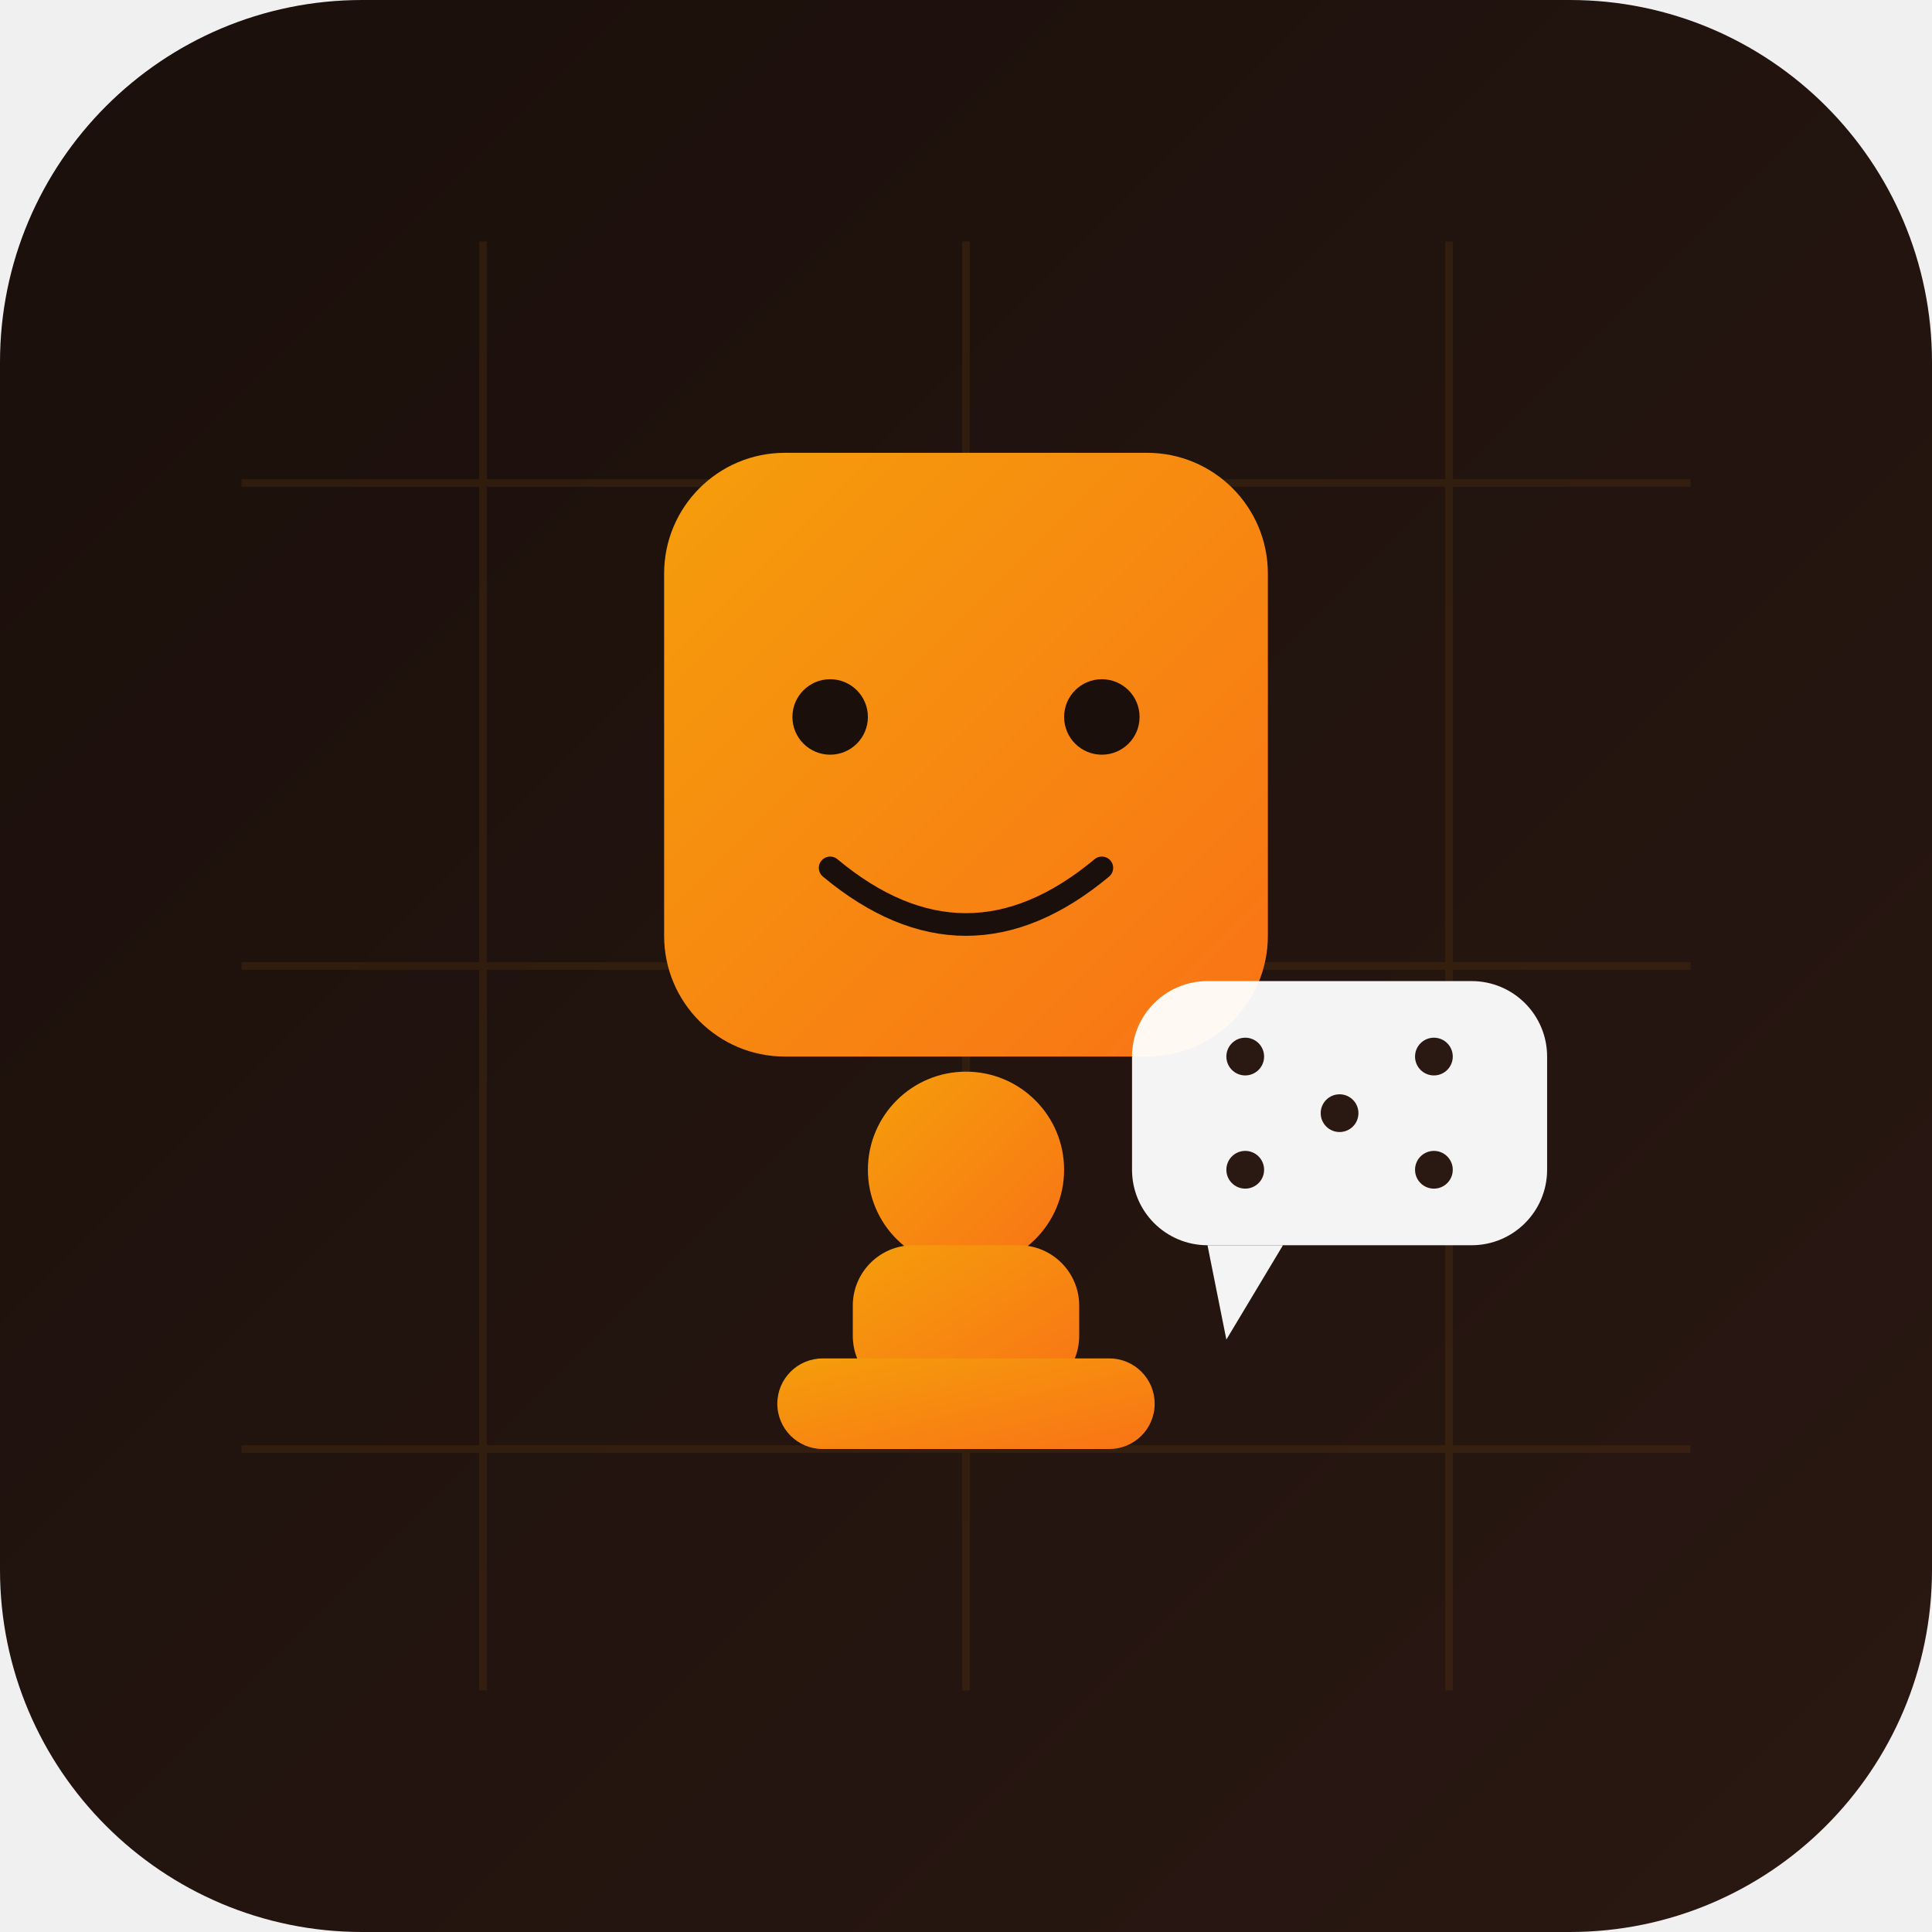
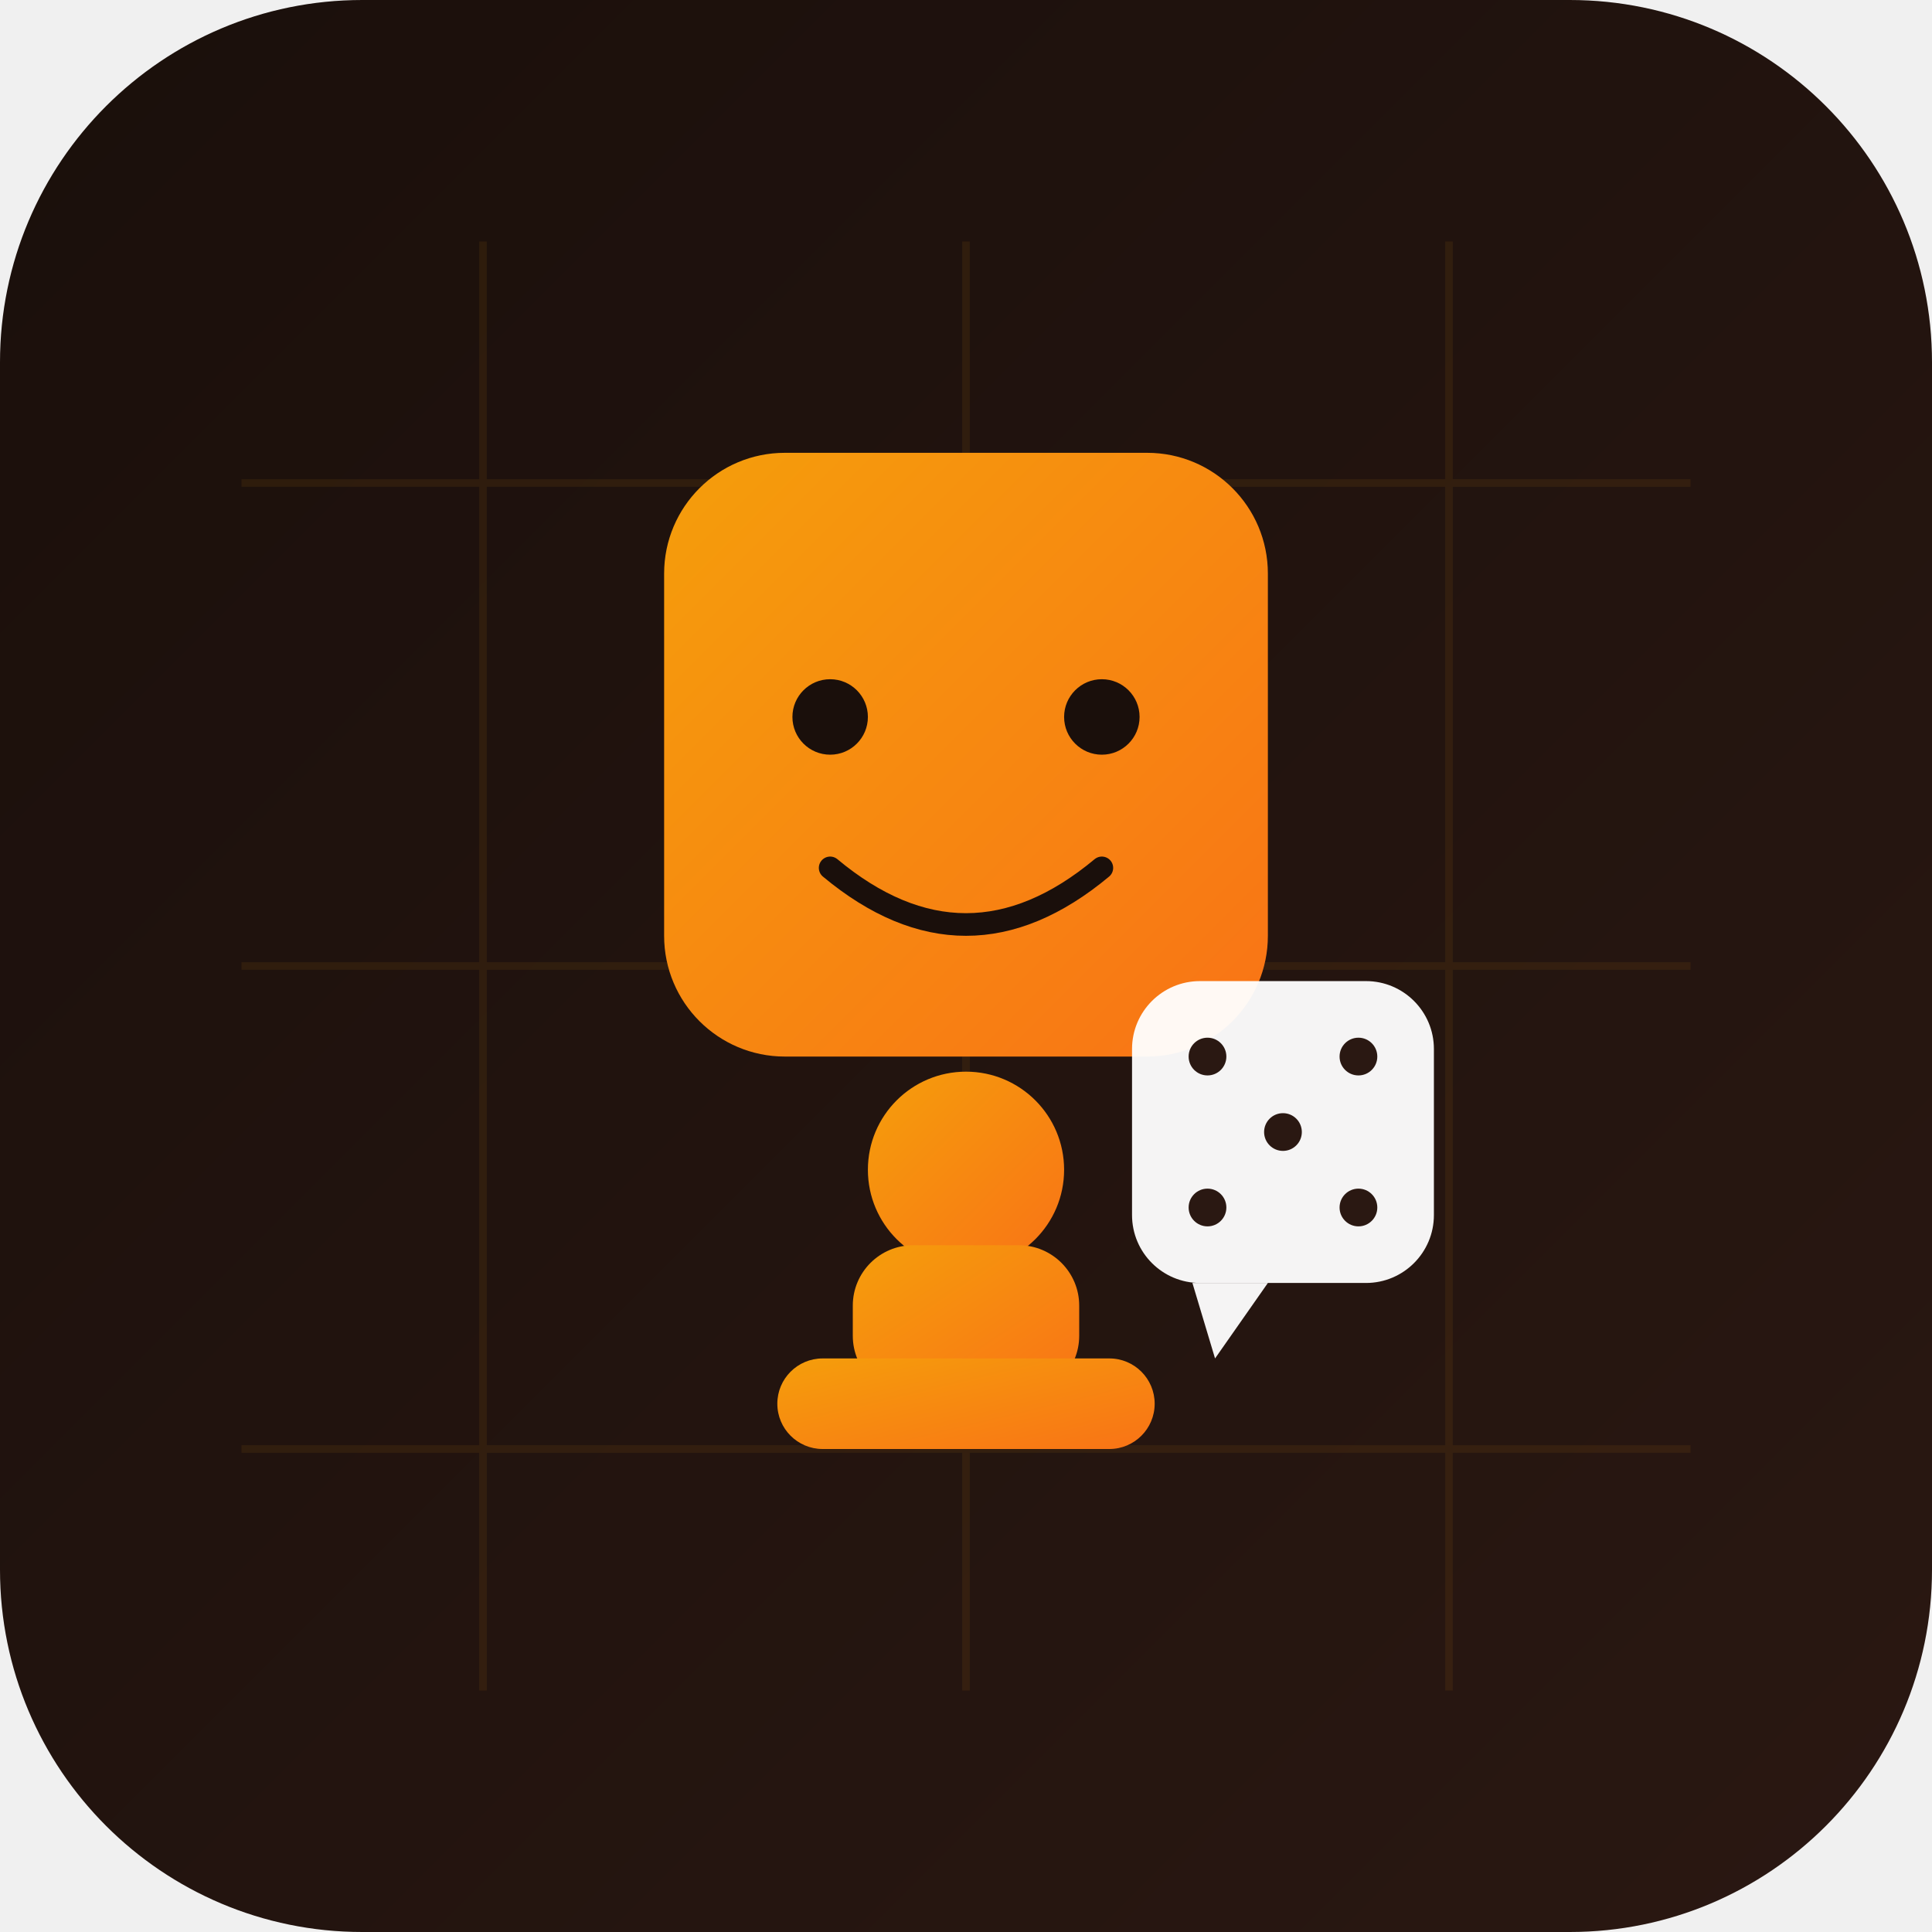
<svg xmlns="http://www.w3.org/2000/svg" width="512" height="512" viewBox="0 0 512 512">
  <defs>
    <linearGradient id="bg" x1="0" y1="0" x2="1" y2="1">
      <stop offset="0%" stop-color="#1a0f0b" />
      <stop offset="100%" stop-color="#2a1812" />
    </linearGradient>
    <linearGradient id="accent" x1="0" y1="0" x2="1" y2="1">
      <stop offset="0%" stop-color="#f59e0b" />
      <stop offset="100%" stop-color="#f97316" />
    </linearGradient>
  </defs>
  <rect width="512" height="512" rx="96" fill="url(#bg)" />
  <g opacity="0.08" stroke="#f59e0b" stroke-width="2">
    <line x1="128" y1="64" x2="128" y2="448" />
    <line x1="256" y1="64" x2="256" y2="448" />
    <line x1="384" y1="64" x2="384" y2="448" />
    <line x1="64" y1="128" x2="448" y2="128" />
    <line x1="64" y1="256" x2="448" y2="256" />
    <line x1="64" y1="384" x2="448" y2="384" />
  </g>
  <rect x="176" y="120" width="160" height="160" rx="32" fill="url(#accent)" />
  <circle cx="220" cy="190" r="10" fill="#1a0f0b" />
  <circle cx="292" cy="190" r="10" fill="#1a0f0b" />
  <path d="M220 230 Q256 260 292 230" stroke="#1a0f0b" stroke-width="6" fill="none" stroke-linecap="round" />
  <g fill="url(#accent)">
    <circle cx="256" cy="310" r="26" />
    <rect x="226" y="330" width="60" height="40" rx="16" />
    <rect x="206" y="360" width="100" height="24" rx="12" />
  </g>
  <g transform="translate(300, 260)">
-     <rect x="0" y="0" width="110" height="70" rx="20" fill="#ffffff" opacity="0.95" />
-     <polygon points="20,70 40,70 25,95" fill="#ffffff" opacity="0.95" />
+     <rect x="0" y="0" width="80" height="80" rx="18" fill="#ffffff" opacity="0.95" />
+     <polygon points="16,80 36,80 22,100" fill="#ffffff" opacity="0.95" />
    <g fill="#2a1812">
-       <circle cx="30" cy="20" r="5" />
-       <circle cx="80" cy="20" r="5" />
-       <circle cx="55" cy="35" r="5" />
-       <circle cx="30" cy="50" r="5" />
-       <circle cx="80" cy="50" r="5" />
+       <circle cx="20" cy="20" r="5" />
+       <circle cx="60" cy="20" r="5" />
+       <circle cx="40" cy="40" r="5" />
+       <circle cx="20" cy="60" r="5" />
+       <circle cx="60" cy="60" r="5" />
    </g>
  </g>
</svg>
